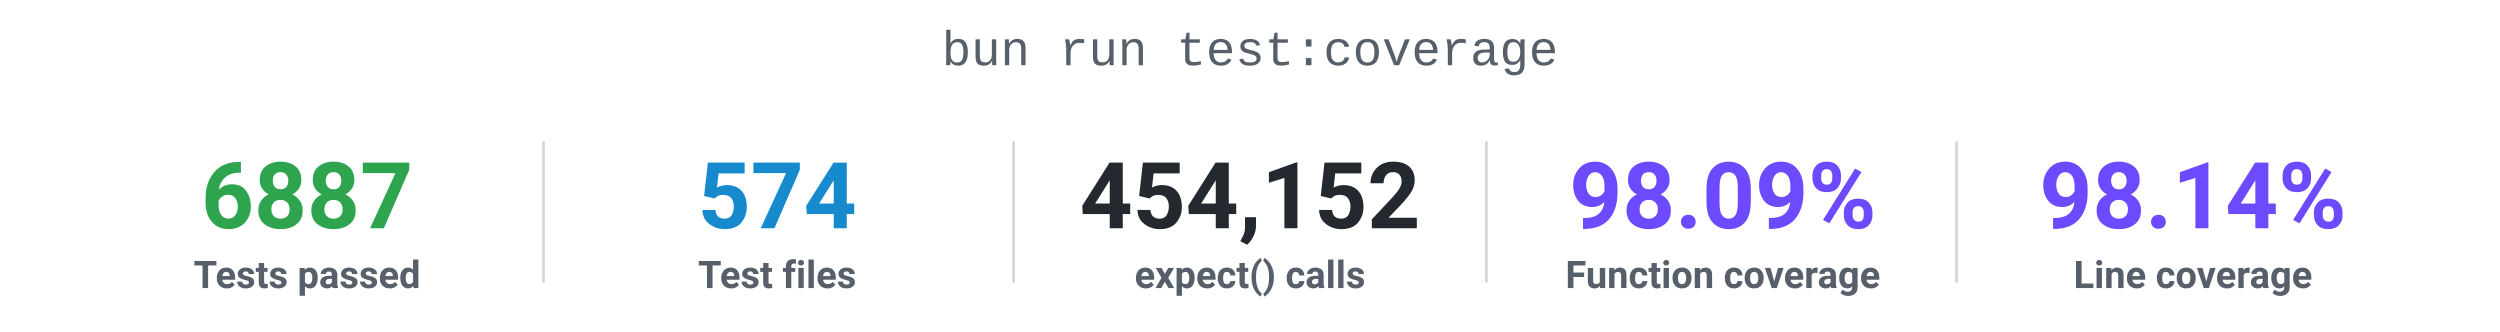
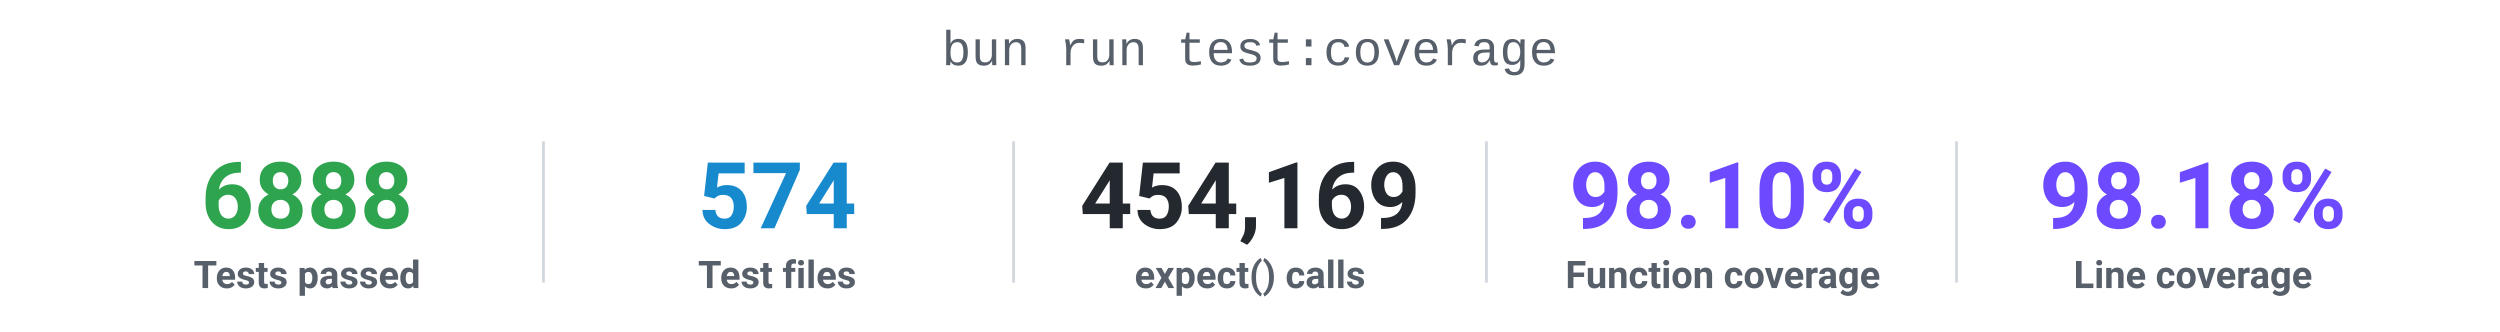
- <svg xmlns="http://www.w3.org/2000/svg" viewBox="0 0 920 122" width="920" height="122" role="img" aria-label="bun run test:coverage — 6887 tests passed, 574 test files, 454,152 expect() calls, 98.09% function coverage, 98.14% line coverage">
+ <svg xmlns="http://www.w3.org/2000/svg" viewBox="0 0 920 122" width="920" height="122" role="img" aria-label="bun run test:coverage — 6888 tests passed, 574 test files, 454,169 expect() calls, 98.10% function coverage, 98.18% line coverage">
  <style>
    .cmd { font-family: ui-monospace, SFMono-Regular, 'SF Mono', Menlo, Consolas, 'Liberation Mono', monospace; font-weight: 500; font-size: 18px; }
    .val { font-family: system-ui, -apple-system, BlinkMacSystemFont, 'Segoe UI', Roboto, sans-serif; font-weight: 700; font-size: 34px; }
    .lbl { font-family: system-ui, -apple-system, BlinkMacSystemFont, 'Segoe UI', Roboto, sans-serif; font-weight: 600; font-size: 14px; }
  </style>
  <text x="460" y="24" text-anchor="middle" class="cmd" fill="#57606a">bun run test:coverage</text>
  <line x1="200" y1="52" x2="200" y2="104" stroke="#d0d7de" stroke-width="1" />
  <line x1="373" y1="52" x2="373" y2="104" stroke="#d0d7de" stroke-width="1" />
  <line x1="547" y1="52" x2="547" y2="104" stroke="#d0d7de" stroke-width="1" />
  <line x1="720" y1="52" x2="720" y2="104" stroke="#d0d7de" stroke-width="1" />
-   <text x="113" y="84" text-anchor="middle" class="val" fill="#2ea44f">6887</text>
+   <text x="113" y="84" text-anchor="middle" class="val" fill="#2ea44f">6888</text>
  <text x="113" y="106" text-anchor="middle" class="lbl" fill="#57606a">Tests passed</text>
  <text x="286" y="84" text-anchor="middle" class="val" fill="#1789cd">574</text>
  <text x="286" y="106" text-anchor="middle" class="lbl" fill="#57606a">Test files</text>
-   <text x="460" y="84" text-anchor="middle" class="val" fill="#24292f">454,152</text>
+   <text x="460" y="84" text-anchor="middle" class="val" fill="#24292f">454,169</text>
  <text x="460" y="106" text-anchor="middle" class="lbl" fill="#57606a">expect() calls</text>
-   <text x="634" y="84" text-anchor="middle" class="val" fill="#6d4aff">98.09%</text>
+   <text x="634" y="84" text-anchor="middle" class="val" fill="#6d4aff">98.10%</text>
  <text x="634" y="106" text-anchor="middle" class="lbl" fill="#57606a">Function coverage</text>
-   <text x="807" y="84" text-anchor="middle" class="val" fill="#6d4aff">98.14%</text>
+   <text x="807" y="84" text-anchor="middle" class="val" fill="#6d4aff">98.18%</text>
  <text x="807" y="106" text-anchor="middle" class="lbl" fill="#57606a">Line coverage</text>
</svg>
